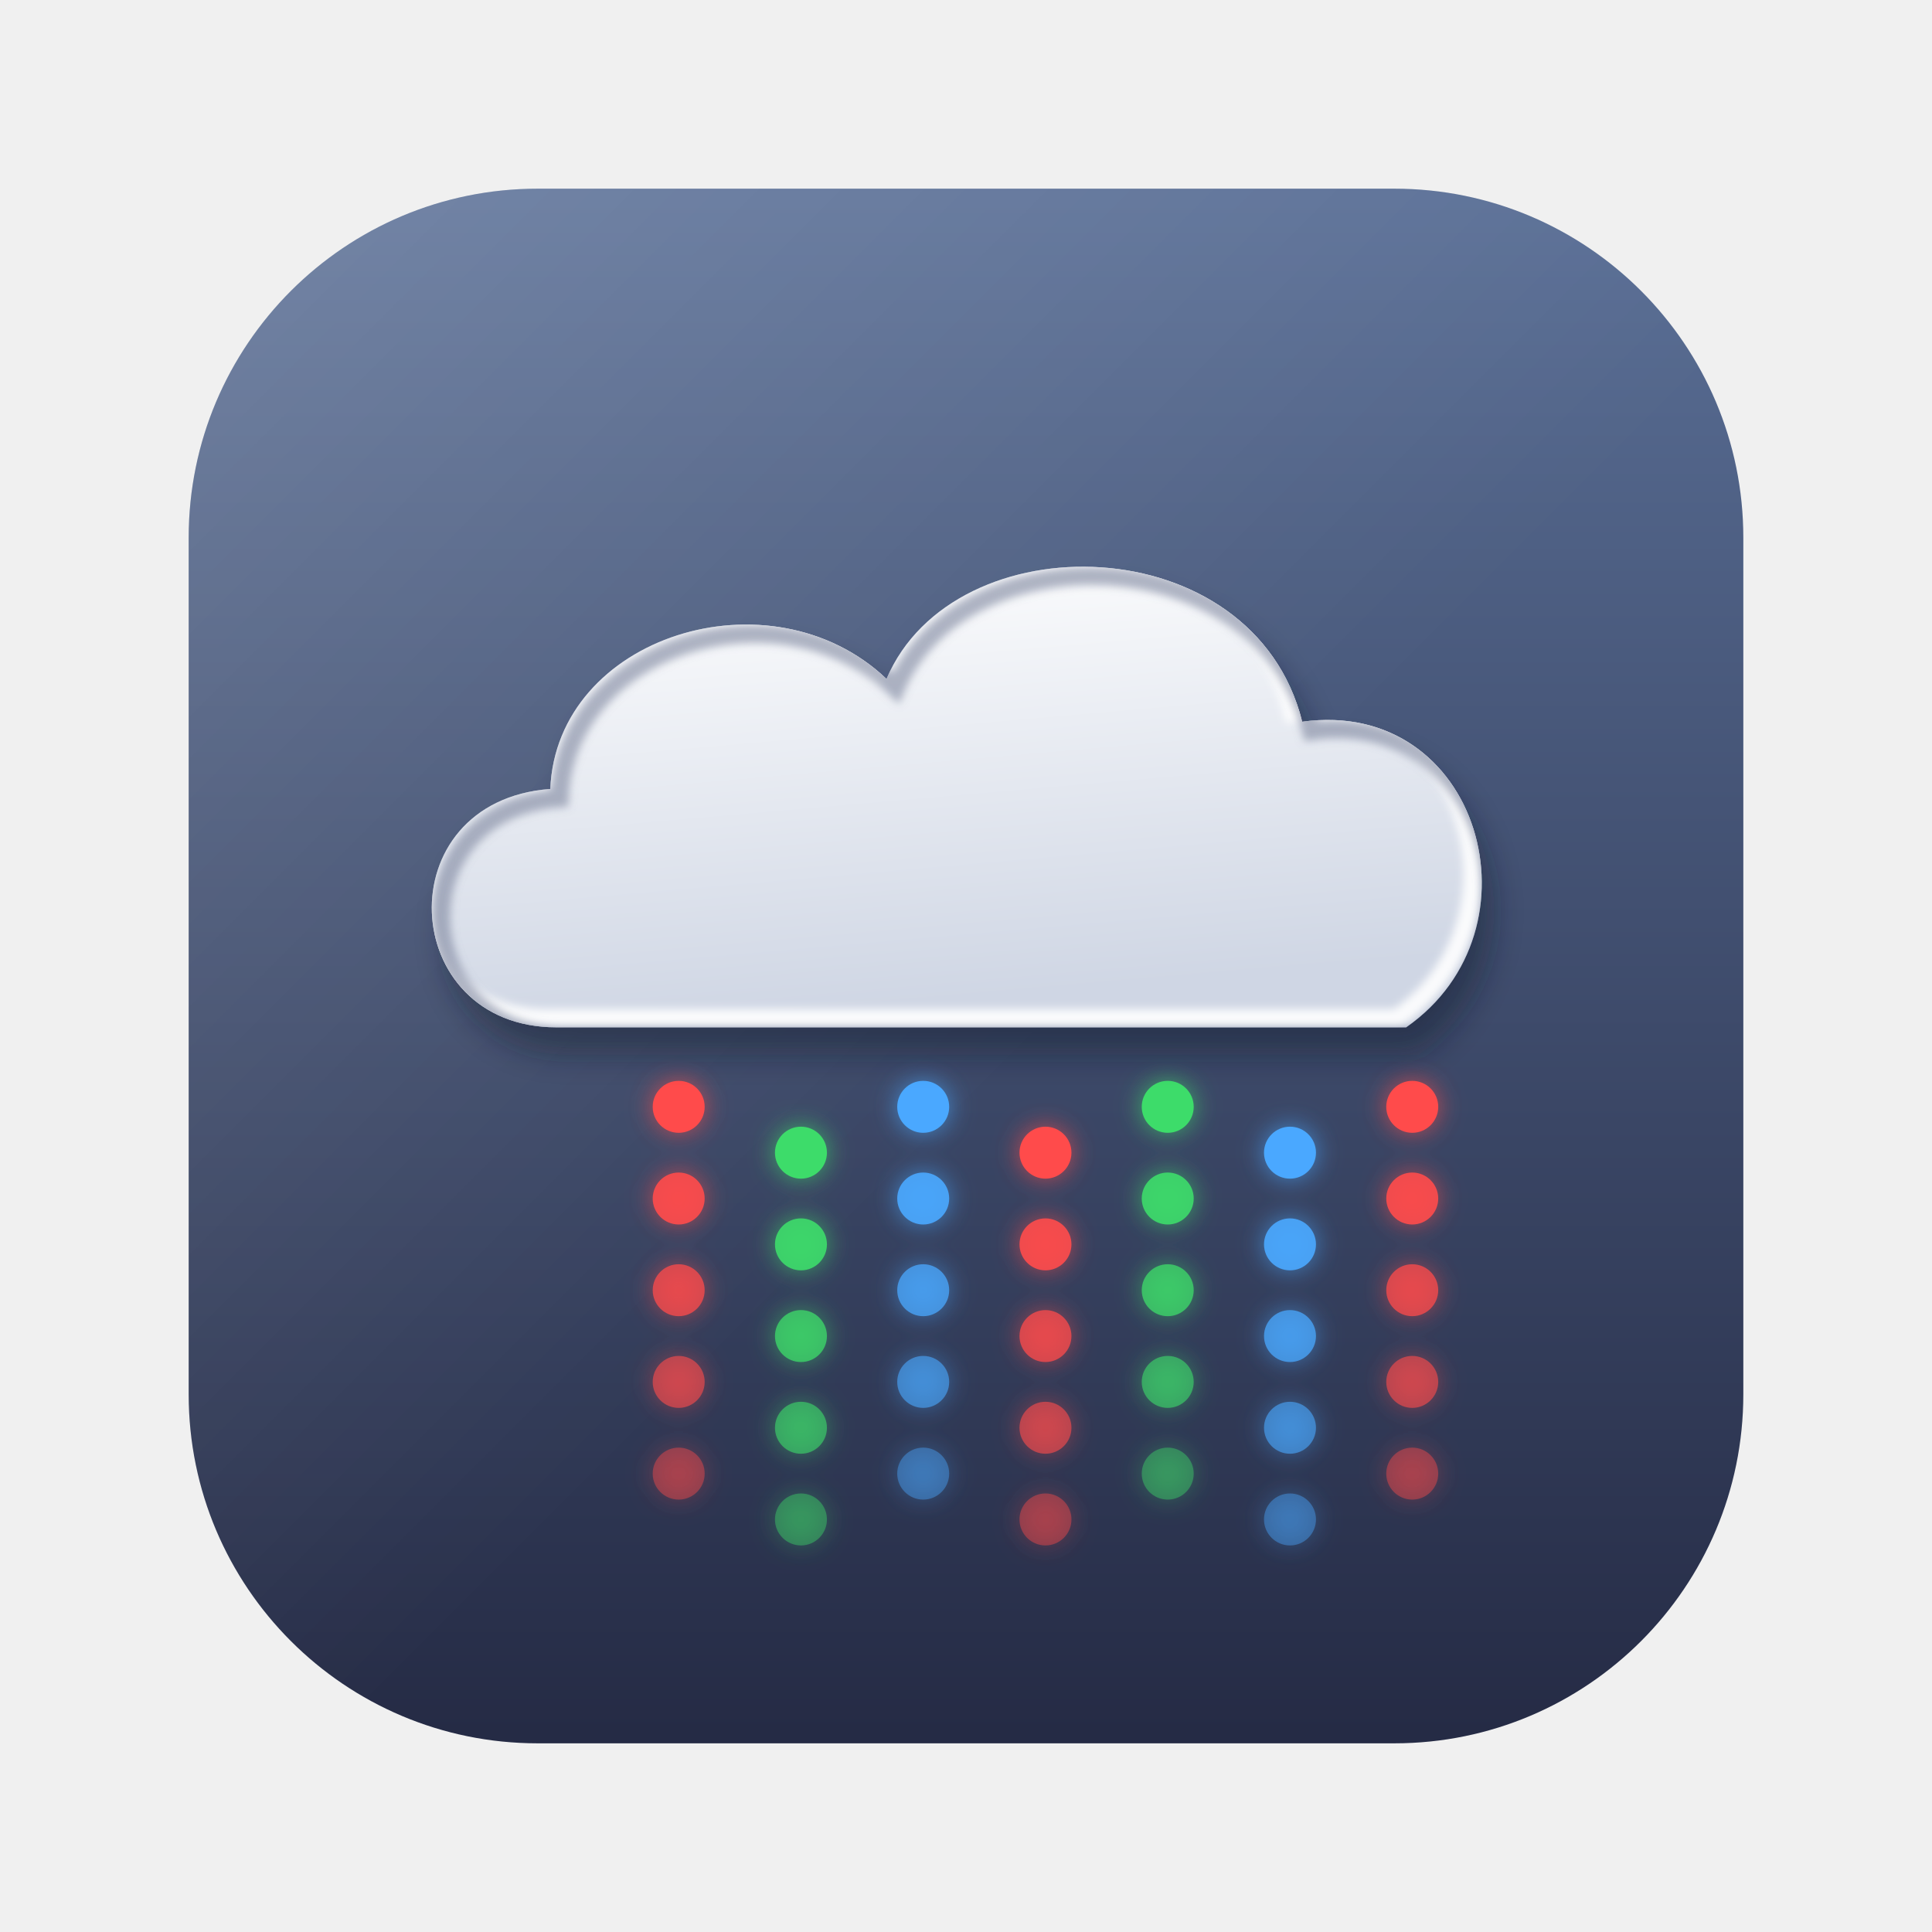
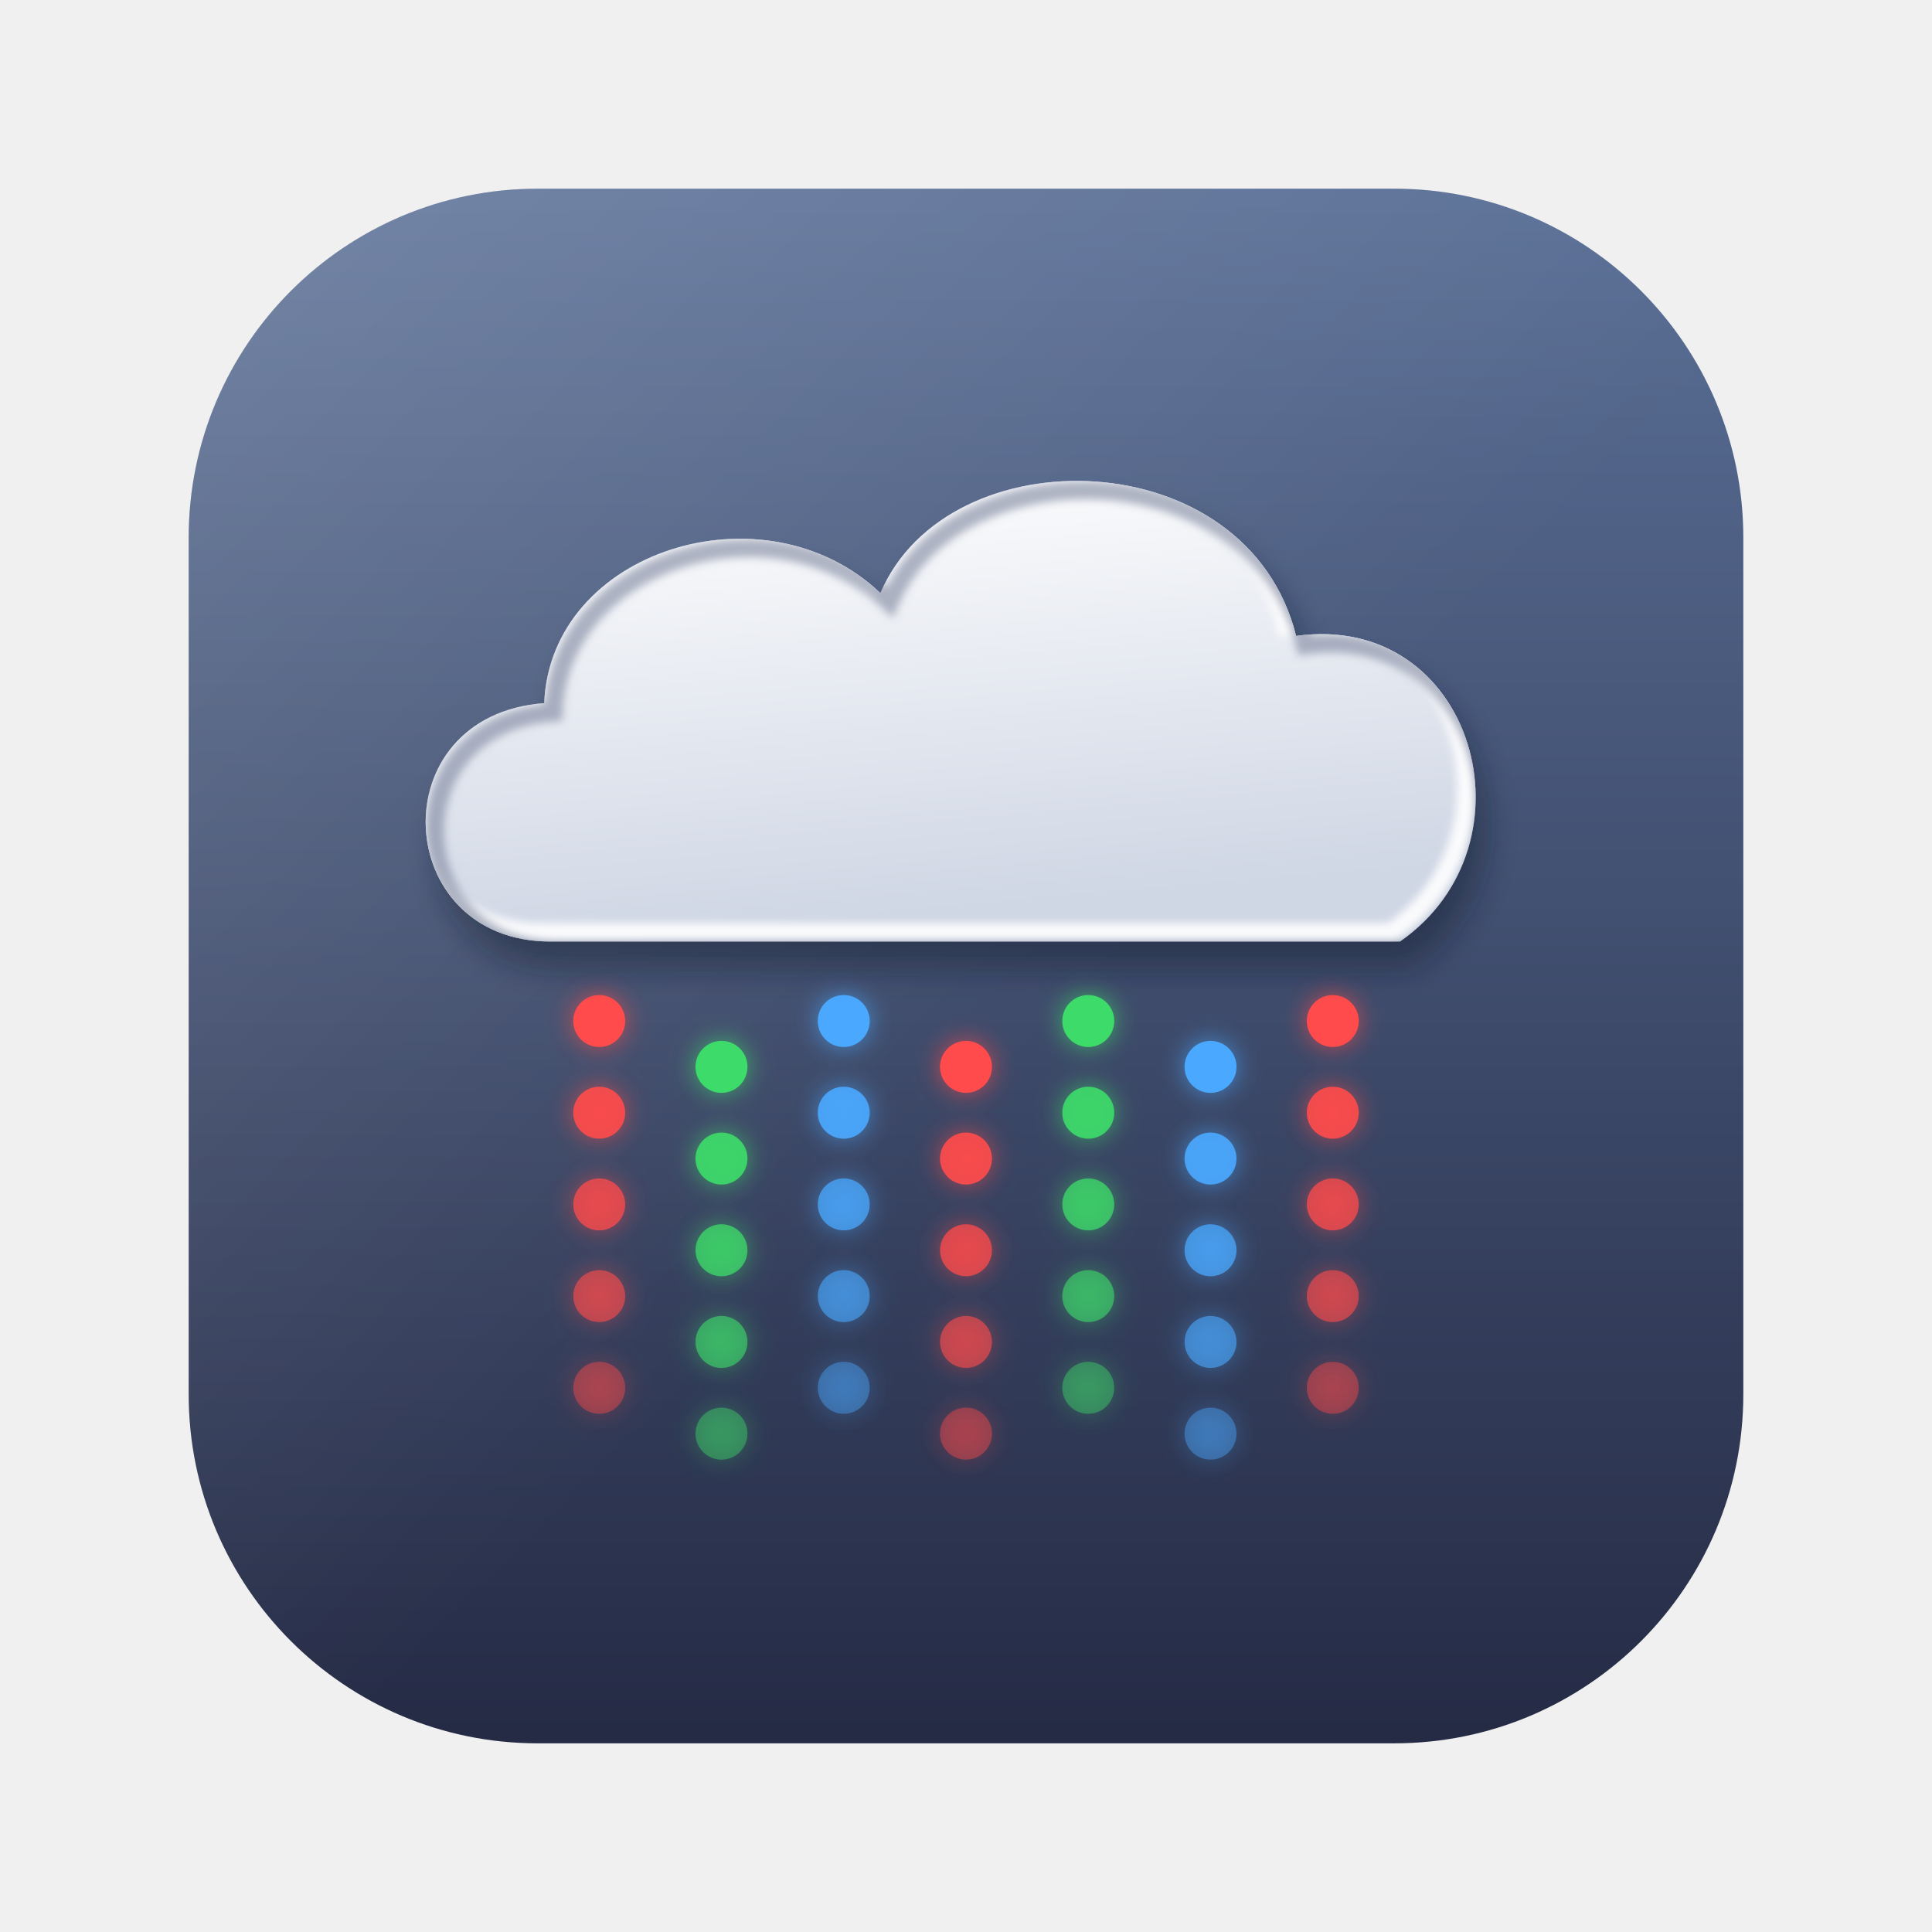
<svg xmlns="http://www.w3.org/2000/svg" viewBox="0 0 1024 1024" width="1024" height="1024">
  <defs>
    <linearGradient id="bg" x1="0" y1="0" x2="0" y2="1">
      <stop offset="0" stop-color="#5a6f96" />
      <stop offset="1" stop-color="#252b45" />
    </linearGradient>
    <linearGradient id="sheen" x1="0" y1="0" x2="1" y2="1">
      <stop offset="0" stop-color="#ffffff" stop-opacity="0.16" />
      <stop offset="0.55" stop-color="#ffffff" stop-opacity="0" />
    </linearGradient>
    <linearGradient id="face" x1="0" y1="0" x2="0.2" y2="1">
      <stop offset="0" stop-color="#ffffff" />
      <stop offset="1" stop-color="#cfd6e4" />
    </linearGradient>
    <path id="cloud" d="M78 206 C 26 206, 22 132, 76 128 C 78 78, 148 56, 186 92 C 208 40, 306 42, 322 106 C 380 98, 402 174, 356 206 Z" />
    <clipPath id="cloudClip">
      <use href="#cloud" />
    </clipPath>
    <filter id="soft" x="-20%" y="-20%" width="140%" height="140%">
      <feGaussianBlur stdDeviation="1.4" />
    </filter>
    <filter id="drop" x="-20%" y="-40%" width="140%" height="180%">
      <feGaussianBlur stdDeviation="5" />
    </filter>
    <filter id="glow" x="-100%" y="-100%" width="300%" height="300%">
      <feGaussianBlur stdDeviation="4" />
    </filter>
  </defs>
  <rect x="100" y="100" width="824" height="824" rx="185" fill="url(#bg)" />
  <rect x="100" y="100" width="824" height="824" rx="185" fill="url(#sheen)" />
-   <g transform="translate(512 470) scale(1.62) translate(-212 -160)">
+   <g transform="translate(512 512) scale(1.62) translate(-214 -214)">
    <g filter="url(#glow)" opacity="0.7">
-       <circle cx="118" cy="232" r="8.5" fill="#ff4b4b" opacity="1.0" />
-       <circle cx="118" cy="262" r="8.5" fill="#ff4b4b" opacity="0.9" />
-       <circle cx="118" cy="292" r="8.5" fill="#ff4b4b" opacity="0.75" />
-       <circle cx="118" cy="322" r="8.5" fill="#ff4b4b" opacity="0.6" />
-       <circle cx="118" cy="352" r="8.5" fill="#ff4b4b" opacity="0.42" />
-       <circle cx="158" cy="247" r="8.5" fill="#3ddc6a" opacity="1.0" />
-       <circle cx="158" cy="277" r="8.5" fill="#3ddc6a" opacity="0.9" />
-       <circle cx="158" cy="307" r="8.5" fill="#3ddc6a" opacity="0.75" />
-       <circle cx="158" cy="337" r="8.5" fill="#3ddc6a" opacity="0.6" />
-       <circle cx="158" cy="367" r="8.5" fill="#3ddc6a" opacity="0.42" />
-       <circle cx="198" cy="232" r="8.5" fill="#4aa8ff" opacity="1.0" />
-       <circle cx="198" cy="262" r="8.5" fill="#4aa8ff" opacity="0.9" />
-       <circle cx="198" cy="292" r="8.5" fill="#4aa8ff" opacity="0.75" />
-       <circle cx="198" cy="322" r="8.5" fill="#4aa8ff" opacity="0.6" />
-       <circle cx="198" cy="352" r="8.5" fill="#4aa8ff" opacity="0.42" />
-       <circle cx="238" cy="247" r="8.5" fill="#ff4b4b" opacity="1.0" />
-       <circle cx="238" cy="277" r="8.5" fill="#ff4b4b" opacity="0.9" />
-       <circle cx="238" cy="307" r="8.5" fill="#ff4b4b" opacity="0.75" />
-       <circle cx="238" cy="337" r="8.5" fill="#ff4b4b" opacity="0.6" />
-       <circle cx="238" cy="367" r="8.5" fill="#ff4b4b" opacity="0.42" />
-       <circle cx="278" cy="232" r="8.5" fill="#3ddc6a" opacity="1.0" />
-       <circle cx="278" cy="262" r="8.5" fill="#3ddc6a" opacity="0.9" />
-       <circle cx="278" cy="292" r="8.5" fill="#3ddc6a" opacity="0.75" />
-       <circle cx="278" cy="322" r="8.5" fill="#3ddc6a" opacity="0.6" />
-       <circle cx="278" cy="352" r="8.5" fill="#3ddc6a" opacity="0.42" />
-       <circle cx="318" cy="247" r="8.5" fill="#4aa8ff" opacity="1.0" />
-       <circle cx="318" cy="277" r="8.5" fill="#4aa8ff" opacity="0.9" />
-       <circle cx="318" cy="307" r="8.5" fill="#4aa8ff" opacity="0.75" />
-       <circle cx="318" cy="337" r="8.5" fill="#4aa8ff" opacity="0.6" />
-       <circle cx="318" cy="367" r="8.5" fill="#4aa8ff" opacity="0.42" />
-       <circle cx="358" cy="232" r="8.5" fill="#ff4b4b" opacity="1.0" />
-       <circle cx="358" cy="262" r="8.5" fill="#ff4b4b" opacity="0.9" />
-       <circle cx="358" cy="292" r="8.5" fill="#ff4b4b" opacity="0.75" />
-       <circle cx="358" cy="322" r="8.5" fill="#ff4b4b" opacity="0.6" />
-       <circle cx="358" cy="352" r="8.5" fill="#ff4b4b" opacity="0.42" />
+       <circle cx="94" cy="232" r="8.5" fill="#ff4b4b" opacity="1.0" />
+       <circle cx="94" cy="262" r="8.5" fill="#ff4b4b" opacity="0.9" />
+       <circle cx="94" cy="292" r="8.5" fill="#ff4b4b" opacity="0.75" />
+       <circle cx="94" cy="322" r="8.5" fill="#ff4b4b" opacity="0.6" />
+       <circle cx="94" cy="352" r="8.5" fill="#ff4b4b" opacity="0.42" />
+       <circle cx="134" cy="247" r="8.5" fill="#3ddc6a" opacity="1.0" />
+       <circle cx="134" cy="277" r="8.5" fill="#3ddc6a" opacity="0.9" />
+       <circle cx="134" cy="307" r="8.5" fill="#3ddc6a" opacity="0.75" />
+       <circle cx="134" cy="337" r="8.5" fill="#3ddc6a" opacity="0.6" />
+       <circle cx="134" cy="367" r="8.5" fill="#3ddc6a" opacity="0.42" />
+       <circle cx="174" cy="232" r="8.5" fill="#4aa8ff" opacity="1.0" />
+       <circle cx="174" cy="262" r="8.5" fill="#4aa8ff" opacity="0.9" />
+       <circle cx="174" cy="292" r="8.5" fill="#4aa8ff" opacity="0.75" />
+       <circle cx="174" cy="322" r="8.5" fill="#4aa8ff" opacity="0.6" />
+       <circle cx="174" cy="352" r="8.5" fill="#4aa8ff" opacity="0.42" />
+       <circle cx="214" cy="247" r="8.5" fill="#ff4b4b" opacity="1.0" />
+       <circle cx="214" cy="277" r="8.5" fill="#ff4b4b" opacity="0.9" />
+       <circle cx="214" cy="307" r="8.5" fill="#ff4b4b" opacity="0.75" />
+       <circle cx="214" cy="337" r="8.5" fill="#ff4b4b" opacity="0.6" />
+       <circle cx="214" cy="367" r="8.5" fill="#ff4b4b" opacity="0.42" />
+       <circle cx="254" cy="232" r="8.5" fill="#3ddc6a" opacity="1.0" />
+       <circle cx="254" cy="262" r="8.5" fill="#3ddc6a" opacity="0.9" />
+       <circle cx="254" cy="292" r="8.5" fill="#3ddc6a" opacity="0.75" />
+       <circle cx="254" cy="322" r="8.5" fill="#3ddc6a" opacity="0.6" />
+       <circle cx="254" cy="352" r="8.5" fill="#3ddc6a" opacity="0.42" />
+       <circle cx="294" cy="247" r="8.5" fill="#4aa8ff" opacity="1.0" />
+       <circle cx="294" cy="277" r="8.5" fill="#4aa8ff" opacity="0.9" />
+       <circle cx="294" cy="307" r="8.5" fill="#4aa8ff" opacity="0.75" />
+       <circle cx="294" cy="337" r="8.5" fill="#4aa8ff" opacity="0.6" />
+       <circle cx="294" cy="367" r="8.5" fill="#4aa8ff" opacity="0.42" />
+       <circle cx="334" cy="232" r="8.5" fill="#ff4b4b" opacity="1.0" />
+       <circle cx="334" cy="262" r="8.5" fill="#ff4b4b" opacity="0.9" />
+       <circle cx="334" cy="292" r="8.5" fill="#ff4b4b" opacity="0.75" />
+       <circle cx="334" cy="322" r="8.5" fill="#ff4b4b" opacity="0.6" />
+       <circle cx="334" cy="352" r="8.5" fill="#ff4b4b" opacity="0.42" />
    </g>
    <g>
-       <circle cx="118" cy="232" r="8.5" fill="#ff4b4b" opacity="1.0" />
-       <circle cx="118" cy="262" r="8.5" fill="#ff4b4b" opacity="0.9" />
-       <circle cx="118" cy="292" r="8.5" fill="#ff4b4b" opacity="0.75" />
-       <circle cx="118" cy="322" r="8.5" fill="#ff4b4b" opacity="0.6" />
-       <circle cx="118" cy="352" r="8.5" fill="#ff4b4b" opacity="0.42" />
-       <circle cx="158" cy="247" r="8.5" fill="#3ddc6a" opacity="1.0" />
-       <circle cx="158" cy="277" r="8.5" fill="#3ddc6a" opacity="0.9" />
-       <circle cx="158" cy="307" r="8.5" fill="#3ddc6a" opacity="0.75" />
-       <circle cx="158" cy="337" r="8.5" fill="#3ddc6a" opacity="0.6" />
-       <circle cx="158" cy="367" r="8.5" fill="#3ddc6a" opacity="0.42" />
-       <circle cx="198" cy="232" r="8.5" fill="#4aa8ff" opacity="1.0" />
-       <circle cx="198" cy="262" r="8.5" fill="#4aa8ff" opacity="0.9" />
-       <circle cx="198" cy="292" r="8.5" fill="#4aa8ff" opacity="0.75" />
-       <circle cx="198" cy="322" r="8.5" fill="#4aa8ff" opacity="0.6" />
-       <circle cx="198" cy="352" r="8.5" fill="#4aa8ff" opacity="0.42" />
-       <circle cx="238" cy="247" r="8.5" fill="#ff4b4b" opacity="1.0" />
-       <circle cx="238" cy="277" r="8.5" fill="#ff4b4b" opacity="0.9" />
-       <circle cx="238" cy="307" r="8.5" fill="#ff4b4b" opacity="0.75" />
-       <circle cx="238" cy="337" r="8.5" fill="#ff4b4b" opacity="0.6" />
-       <circle cx="238" cy="367" r="8.5" fill="#ff4b4b" opacity="0.42" />
-       <circle cx="278" cy="232" r="8.5" fill="#3ddc6a" opacity="1.0" />
-       <circle cx="278" cy="262" r="8.5" fill="#3ddc6a" opacity="0.9" />
-       <circle cx="278" cy="292" r="8.5" fill="#3ddc6a" opacity="0.75" />
-       <circle cx="278" cy="322" r="8.5" fill="#3ddc6a" opacity="0.6" />
-       <circle cx="278" cy="352" r="8.5" fill="#3ddc6a" opacity="0.42" />
-       <circle cx="318" cy="247" r="8.5" fill="#4aa8ff" opacity="1.0" />
-       <circle cx="318" cy="277" r="8.5" fill="#4aa8ff" opacity="0.9" />
-       <circle cx="318" cy="307" r="8.5" fill="#4aa8ff" opacity="0.75" />
-       <circle cx="318" cy="337" r="8.5" fill="#4aa8ff" opacity="0.6" />
-       <circle cx="318" cy="367" r="8.5" fill="#4aa8ff" opacity="0.42" />
-       <circle cx="358" cy="232" r="8.5" fill="#ff4b4b" opacity="1.0" />
-       <circle cx="358" cy="262" r="8.5" fill="#ff4b4b" opacity="0.9" />
-       <circle cx="358" cy="292" r="8.5" fill="#ff4b4b" opacity="0.75" />
-       <circle cx="358" cy="322" r="8.5" fill="#ff4b4b" opacity="0.6" />
-       <circle cx="358" cy="352" r="8.5" fill="#ff4b4b" opacity="0.42" />
+       <circle cx="94" cy="232" r="8.5" fill="#ff4b4b" opacity="1.0" />
+       <circle cx="94" cy="262" r="8.5" fill="#ff4b4b" opacity="0.9" />
+       <circle cx="94" cy="292" r="8.5" fill="#ff4b4b" opacity="0.75" />
+       <circle cx="94" cy="322" r="8.5" fill="#ff4b4b" opacity="0.6" />
+       <circle cx="94" cy="352" r="8.5" fill="#ff4b4b" opacity="0.42" />
+       <circle cx="134" cy="247" r="8.5" fill="#3ddc6a" opacity="1.0" />
+       <circle cx="134" cy="277" r="8.5" fill="#3ddc6a" opacity="0.9" />
+       <circle cx="134" cy="307" r="8.5" fill="#3ddc6a" opacity="0.75" />
+       <circle cx="134" cy="337" r="8.5" fill="#3ddc6a" opacity="0.6" />
+       <circle cx="134" cy="367" r="8.5" fill="#3ddc6a" opacity="0.42" />
+       <circle cx="174" cy="232" r="8.5" fill="#4aa8ff" opacity="1.0" />
+       <circle cx="174" cy="262" r="8.5" fill="#4aa8ff" opacity="0.9" />
+       <circle cx="174" cy="292" r="8.5" fill="#4aa8ff" opacity="0.75" />
+       <circle cx="174" cy="322" r="8.5" fill="#4aa8ff" opacity="0.6" />
+       <circle cx="174" cy="352" r="8.5" fill="#4aa8ff" opacity="0.42" />
+       <circle cx="214" cy="247" r="8.5" fill="#ff4b4b" opacity="1.0" />
+       <circle cx="214" cy="277" r="8.5" fill="#ff4b4b" opacity="0.9" />
+       <circle cx="214" cy="307" r="8.5" fill="#ff4b4b" opacity="0.75" />
+       <circle cx="214" cy="337" r="8.5" fill="#ff4b4b" opacity="0.6" />
+       <circle cx="214" cy="367" r="8.5" fill="#ff4b4b" opacity="0.42" />
+       <circle cx="254" cy="232" r="8.5" fill="#3ddc6a" opacity="1.0" />
+       <circle cx="254" cy="262" r="8.5" fill="#3ddc6a" opacity="0.9" />
+       <circle cx="254" cy="292" r="8.5" fill="#3ddc6a" opacity="0.75" />
+       <circle cx="254" cy="322" r="8.5" fill="#3ddc6a" opacity="0.6" />
+       <circle cx="254" cy="352" r="8.5" fill="#3ddc6a" opacity="0.42" />
+       <circle cx="294" cy="247" r="8.5" fill="#4aa8ff" opacity="1.0" />
+       <circle cx="294" cy="277" r="8.5" fill="#4aa8ff" opacity="0.9" />
+       <circle cx="294" cy="307" r="8.5" fill="#4aa8ff" opacity="0.75" />
+       <circle cx="294" cy="337" r="8.5" fill="#4aa8ff" opacity="0.6" />
+       <circle cx="294" cy="367" r="8.5" fill="#4aa8ff" opacity="0.42" />
+       <circle cx="334" cy="232" r="8.5" fill="#ff4b4b" opacity="1.0" />
+       <circle cx="334" cy="262" r="8.5" fill="#ff4b4b" opacity="0.9" />
+       <circle cx="334" cy="292" r="8.5" fill="#ff4b4b" opacity="0.75" />
+       <circle cx="334" cy="322" r="8.5" fill="#ff4b4b" opacity="0.6" />
+       <circle cx="334" cy="352" r="8.5" fill="#ff4b4b" opacity="0.42" />
    </g>
    <use href="#cloud" transform="translate(4 9)" fill="#0e1226" opacity="0.4" filter="url(#drop)" />
    <use href="#cloud" fill="url(#face)" />
    <g clip-path="url(#cloudClip)">
      <use href="#cloud" transform="translate(-3 -3)" fill="none" stroke="#ffffff" stroke-opacity="0.9" stroke-width="6" filter="url(#soft)" />
      <use href="#cloud" transform="translate(3 3)" fill="none" stroke="#7b869e" stroke-opacity="0.6" stroke-width="6" filter="url(#soft)" />
    </g>
  </g>
</svg>
